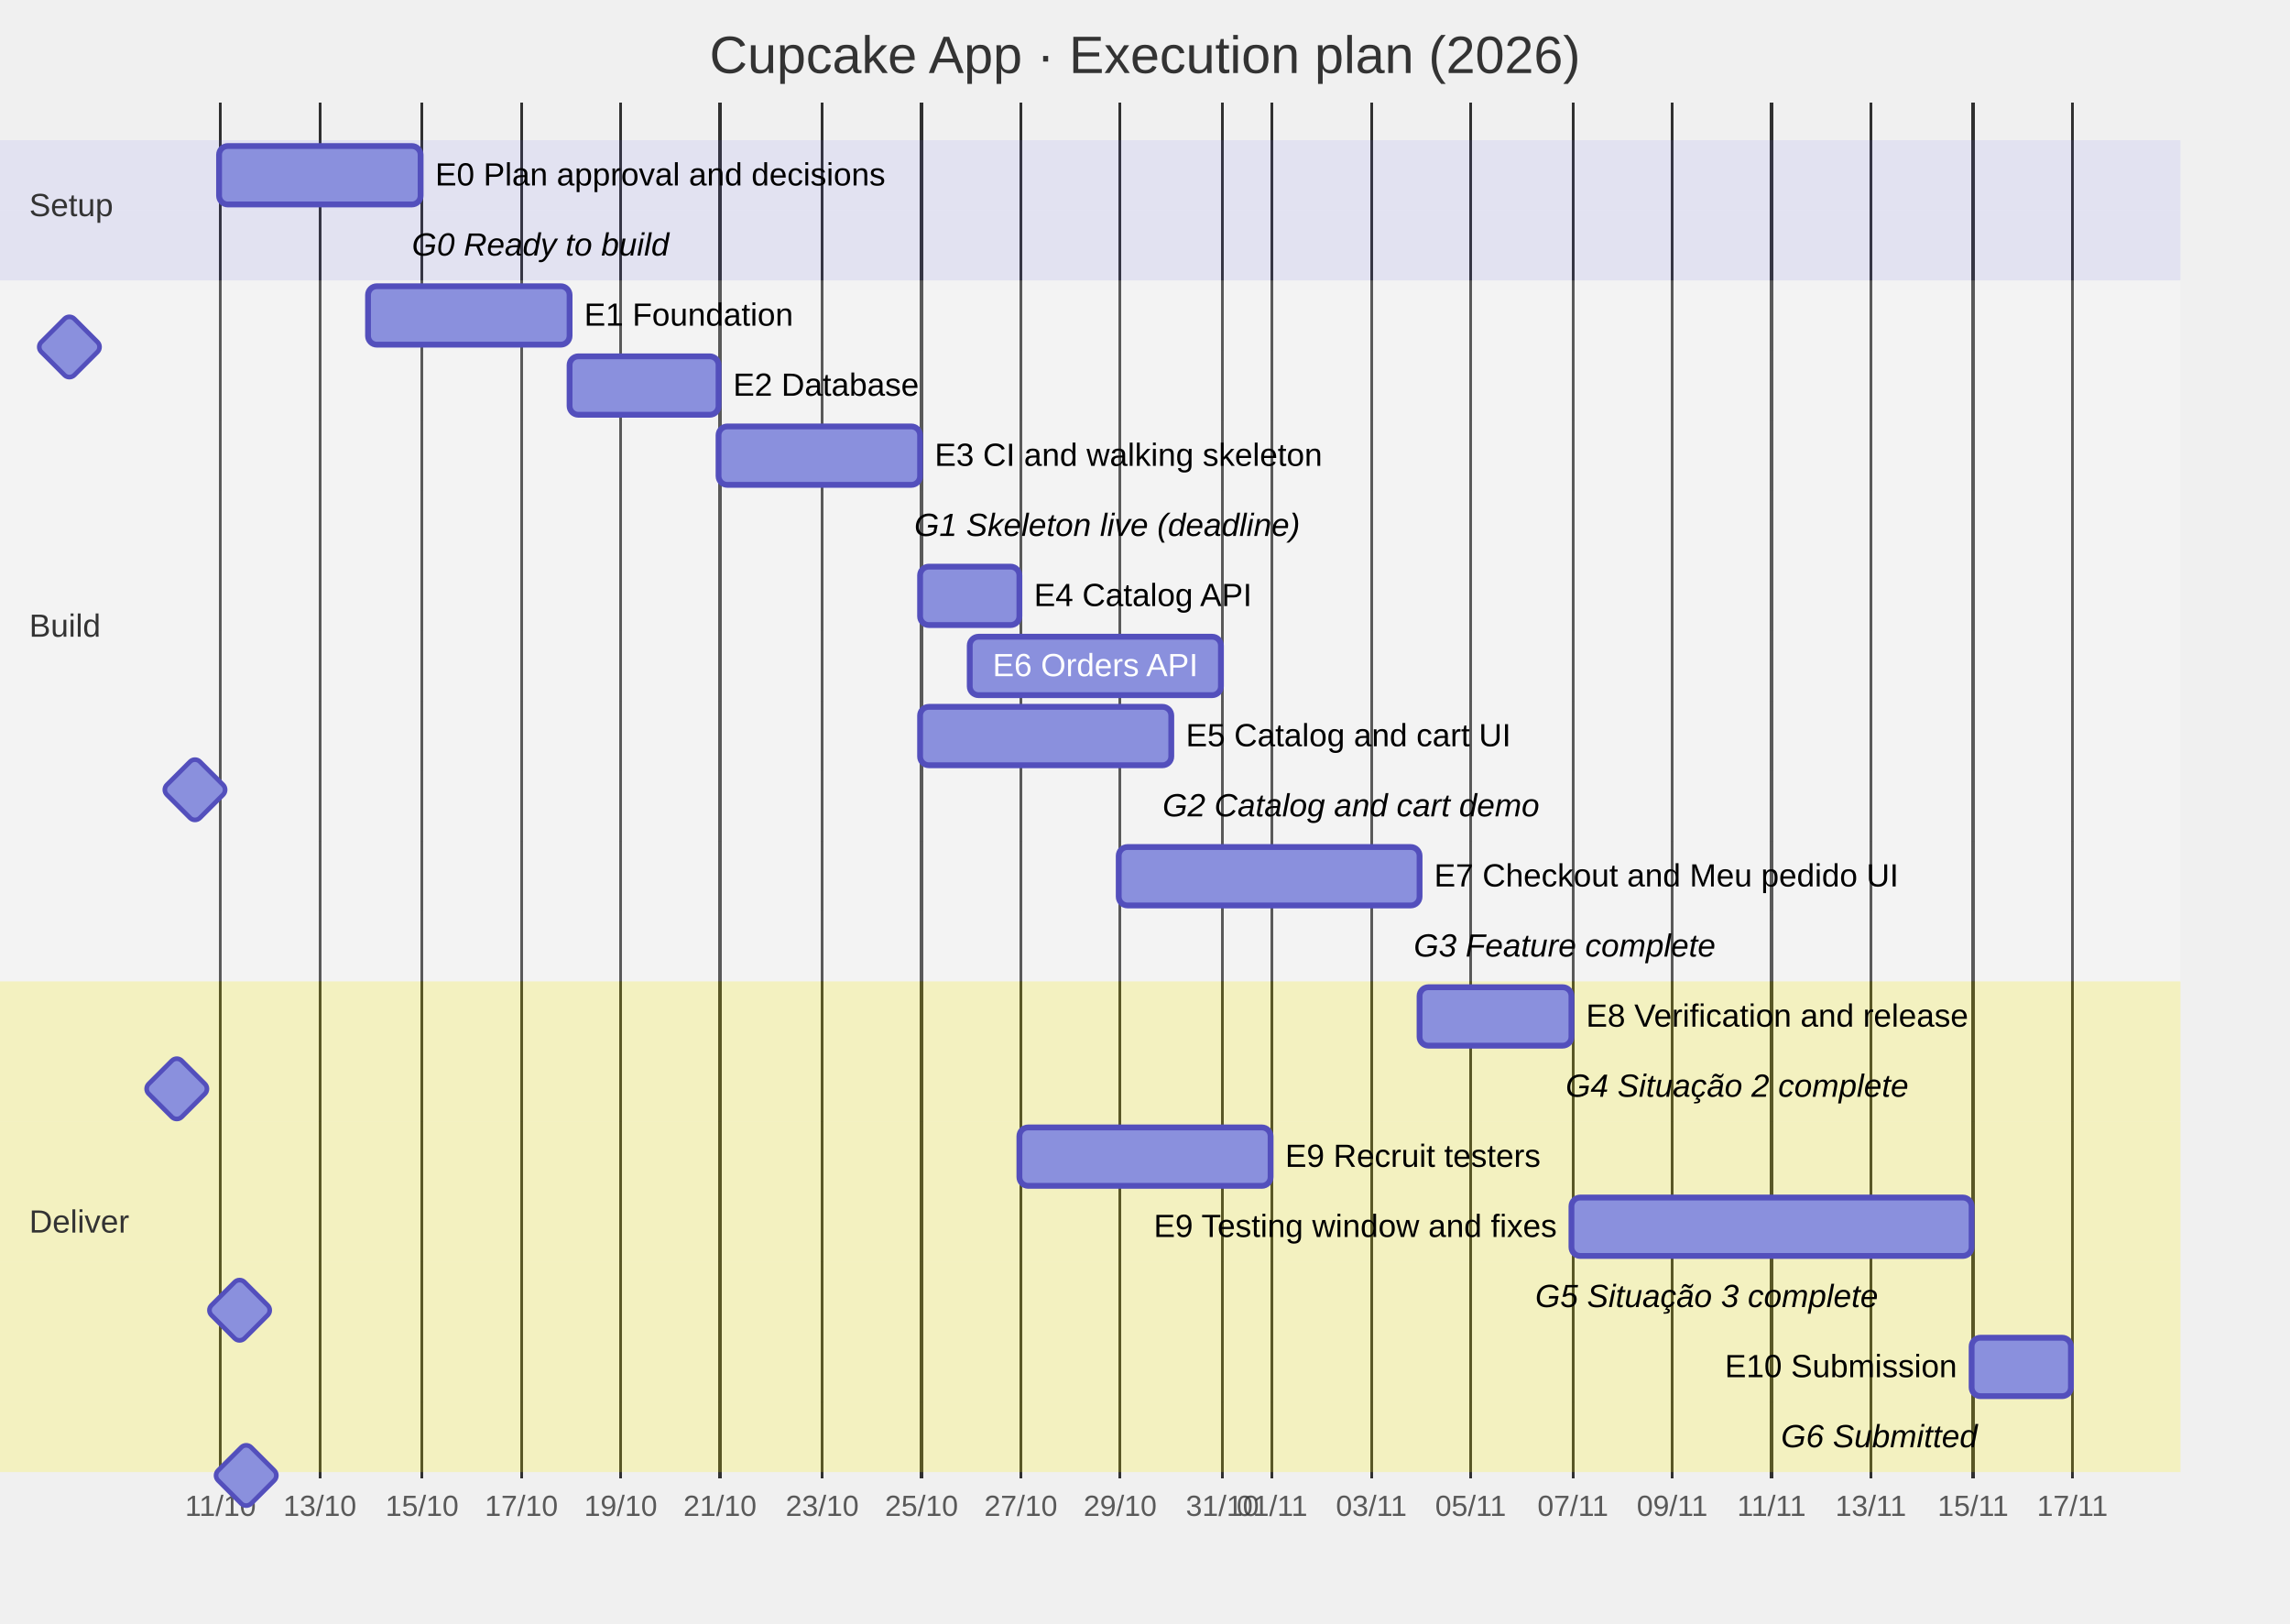
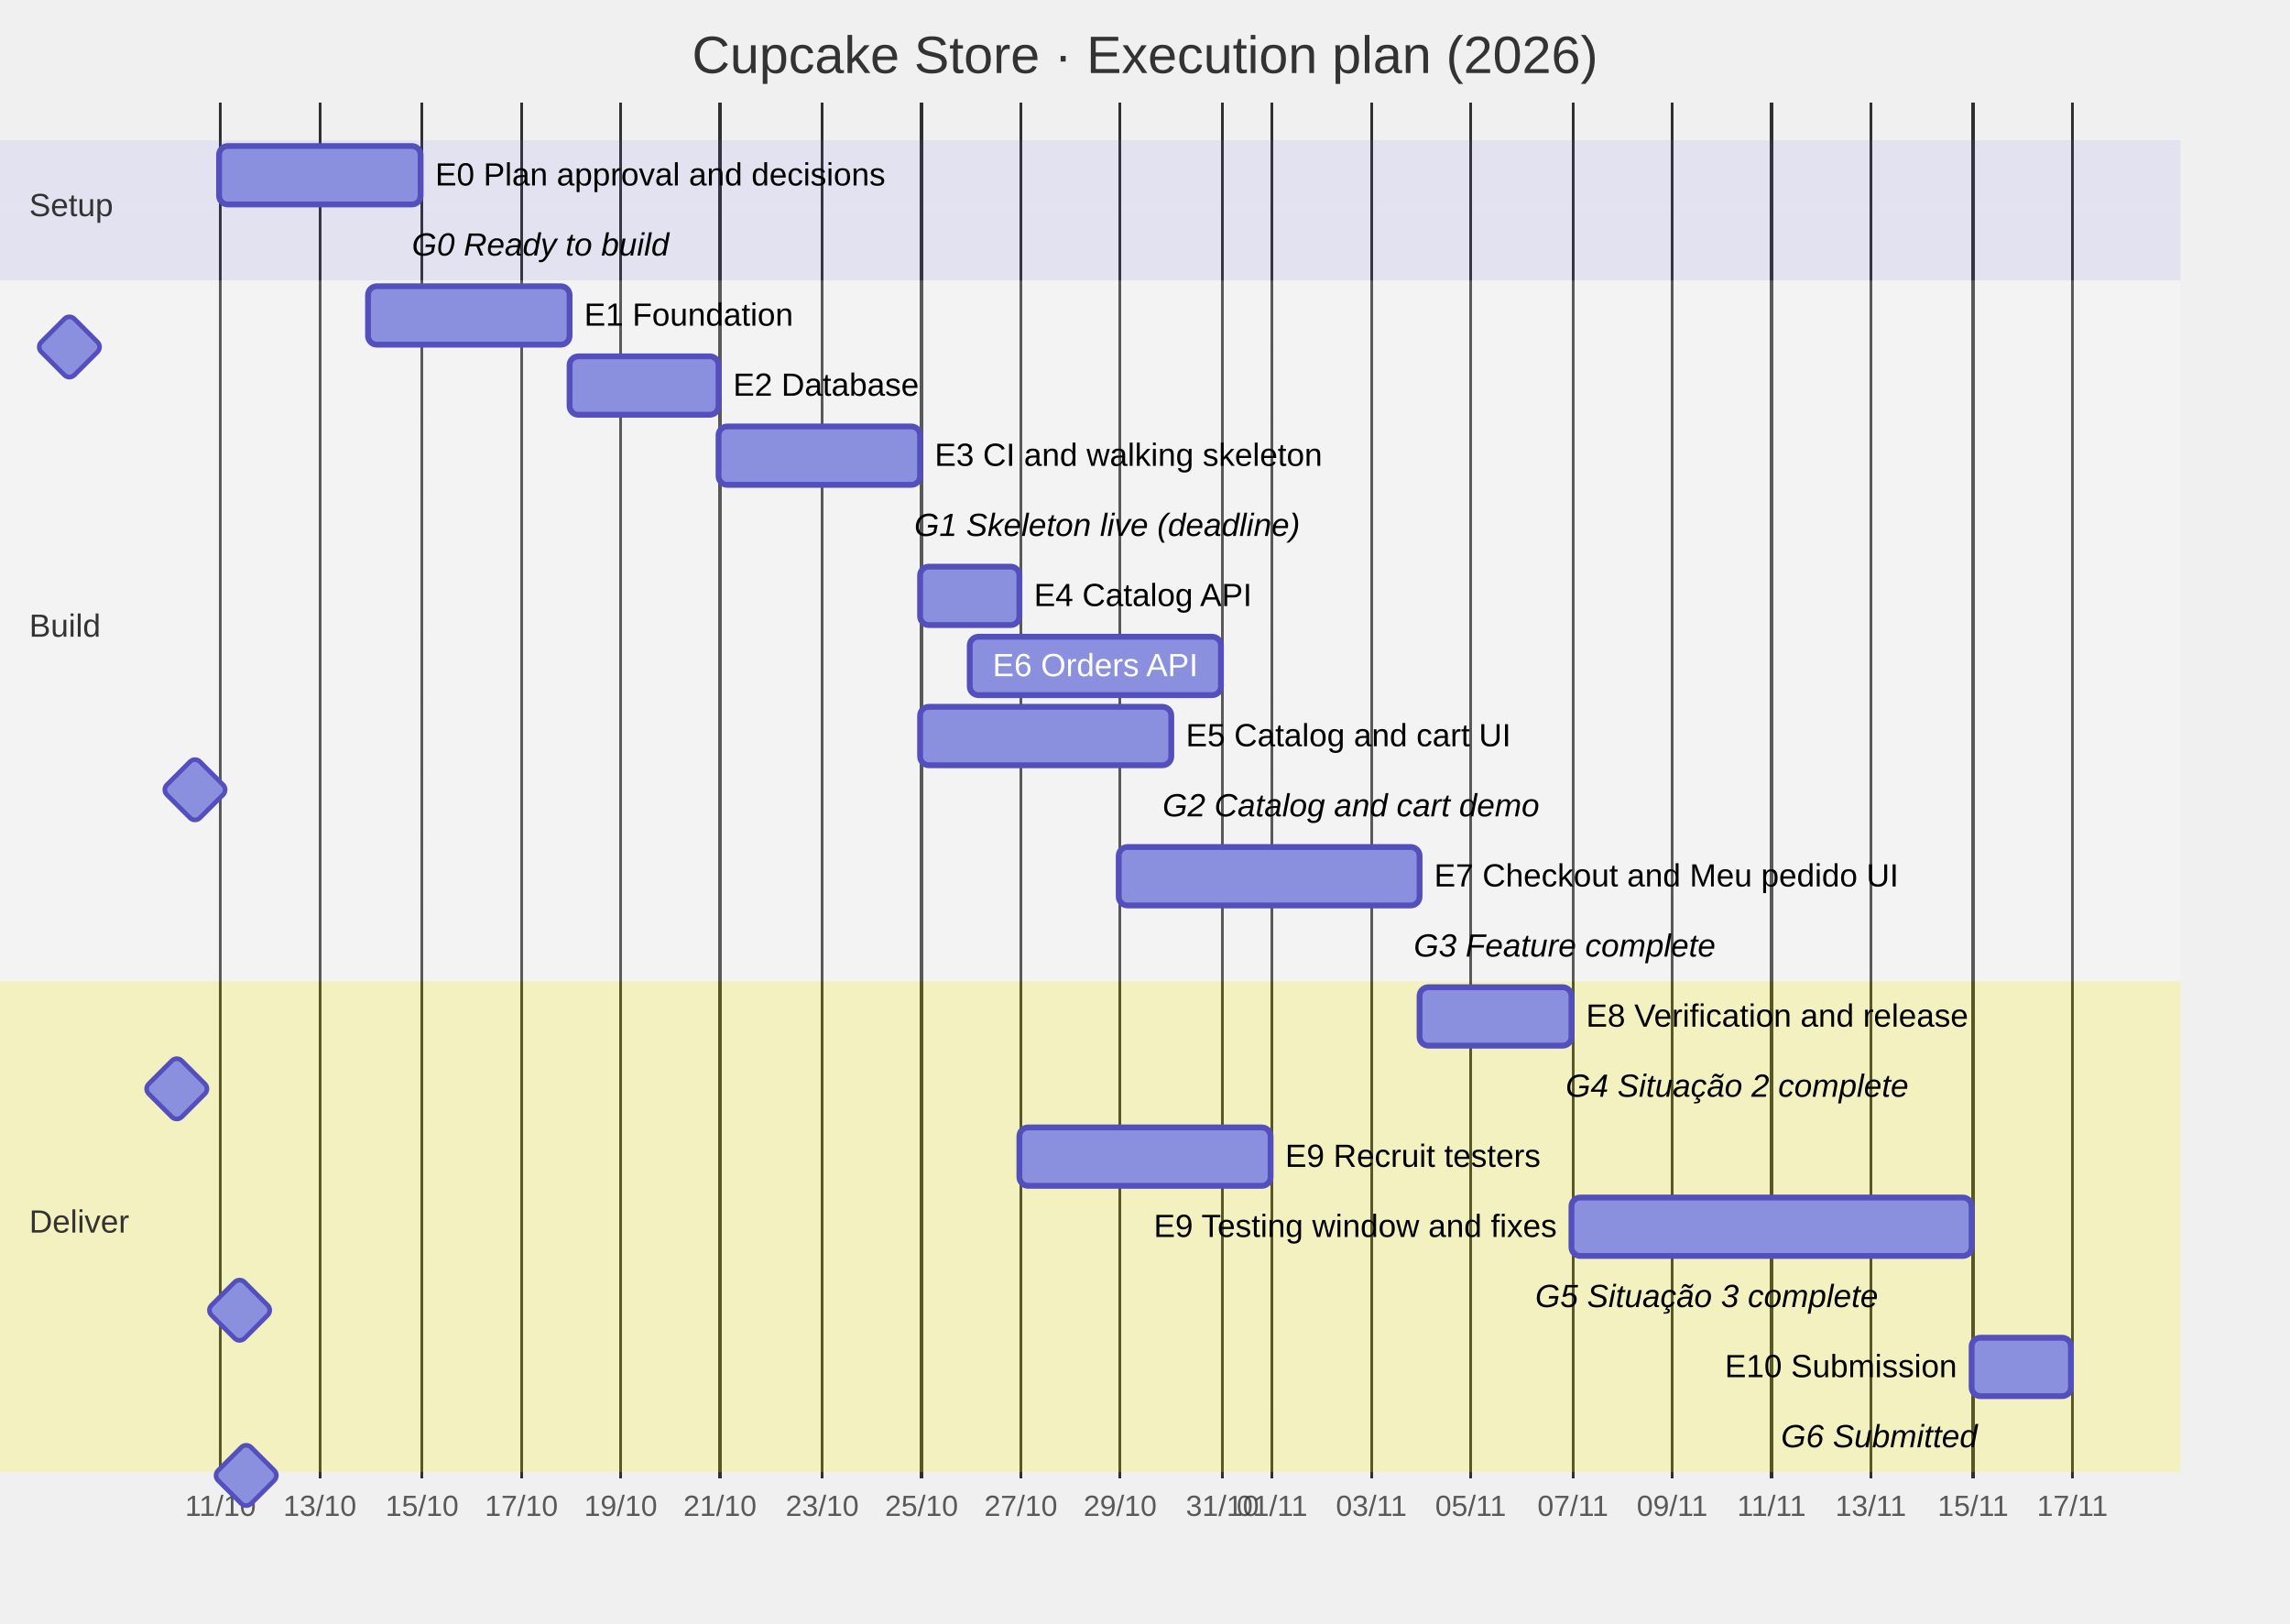
<svg xmlns="http://www.w3.org/2000/svg" id="my-svg" width="100%" viewBox="0 0 784 556" style="max-width: 784px; background-color: white;" role="graphics-document document" aria-roledescription="gantt">
  <style>#my-svg{font-family:"trebuchet ms",verdana,arial,sans-serif;font-size:16px;fill:#333;}@keyframes edge-animation-frame{from{stroke-dashoffset:0;}}@keyframes dash{to{stroke-dashoffset:0;}}#my-svg .edge-animation-slow{stroke-dasharray:9,5!important;stroke-dashoffset:900;animation:dash 50s linear infinite;stroke-linecap:round;}#my-svg .edge-animation-fast{stroke-dasharray:9,5!important;stroke-dashoffset:900;animation:dash 20s linear infinite;stroke-linecap:round;}#my-svg .error-icon{fill:#552222;}#my-svg .error-text{fill:#552222;stroke:#552222;}#my-svg .edge-thickness-normal{stroke-width:1px;}#my-svg .edge-thickness-thick{stroke-width:3.5px;}#my-svg .edge-pattern-solid{stroke-dasharray:0;}#my-svg .edge-thickness-invisible{stroke-width:0;fill:none;}#my-svg .edge-pattern-dashed{stroke-dasharray:3;}#my-svg .edge-pattern-dotted{stroke-dasharray:2;}#my-svg .marker{fill:#333333;stroke:#333333;}#my-svg .marker.cross{stroke:#333333;}#my-svg svg{font-family:"trebuchet ms",verdana,arial,sans-serif;font-size:16px;}#my-svg p{margin:0;}#my-svg .mermaid-main-font{font-family:"trebuchet ms",verdana,arial,sans-serif;}#my-svg .exclude-range{fill:#eeeeee;}#my-svg .section{stroke:none;opacity:0.2;}#my-svg .section0{fill:rgba(102, 102, 255, 0.49);}#my-svg .section2{fill:#fff400;}#my-svg .section1,#my-svg .section3{fill:white;opacity:0.2;}#my-svg .sectionTitle0{fill:#333;}#my-svg .sectionTitle1{fill:#333;}#my-svg .sectionTitle2{fill:#333;}#my-svg .sectionTitle3{fill:#333;}#my-svg .sectionTitle{text-anchor:start;font-family:"trebuchet ms",verdana,arial,sans-serif;}#my-svg .grid .tick{stroke:lightgrey;opacity:0.8;shape-rendering:crispEdges;}#my-svg .grid .tick text{font-family:"trebuchet ms",verdana,arial,sans-serif;fill:#333;}#my-svg .grid path{stroke-width:0;}#my-svg .today{fill:none;stroke:red;stroke-width:2px;}#my-svg .task{stroke-width:2;}#my-svg .taskText{text-anchor:middle;font-family:"trebuchet ms",verdana,arial,sans-serif;}#my-svg .taskTextOutsideRight{fill:black;text-anchor:start;font-family:"trebuchet ms",verdana,arial,sans-serif;}#my-svg .taskTextOutsideLeft{fill:black;text-anchor:end;}#my-svg .task.clickable{cursor:pointer;}#my-svg .taskText.clickable{cursor:pointer;fill:#003163!important;font-weight:bold;}#my-svg .taskTextOutsideLeft.clickable{cursor:pointer;fill:#003163!important;font-weight:bold;}#my-svg .taskTextOutsideRight.clickable{cursor:pointer;fill:#003163!important;font-weight:bold;}#my-svg .taskText0,#my-svg .taskText1,#my-svg .taskText2,#my-svg .taskText3{fill:white;}#my-svg .task0,#my-svg .task1,#my-svg .task2,#my-svg .task3{fill:#8a90dd;stroke:#534fbc;}#my-svg .taskTextOutside0,#my-svg .taskTextOutside2{fill:black;}#my-svg .taskTextOutside1,#my-svg .taskTextOutside3{fill:black;}#my-svg .active0,#my-svg .active1,#my-svg .active2,#my-svg .active3{fill:#bfc7ff;stroke:#534fbc;}#my-svg .activeText0,#my-svg .activeText1,#my-svg .activeText2,#my-svg .activeText3{fill:black!important;}#my-svg .done0,#my-svg .done1,#my-svg .done2,#my-svg .done3{stroke:grey;fill:lightgrey;stroke-width:2;}#my-svg .doneText0,#my-svg .doneText1,#my-svg .doneText2,#my-svg .doneText3{fill:black!important;}#my-svg .doneText0.taskTextOutsideLeft,#my-svg .doneText0.taskTextOutsideRight,#my-svg .doneText1.taskTextOutsideLeft,#my-svg .doneText1.taskTextOutsideRight,#my-svg .doneText2.taskTextOutsideLeft,#my-svg .doneText2.taskTextOutsideRight,#my-svg .doneText3.taskTextOutsideLeft,#my-svg .doneText3.taskTextOutsideRight{fill:black!important;}#my-svg .crit0,#my-svg .crit1,#my-svg .crit2,#my-svg .crit3{stroke:#ff8888;fill:red;stroke-width:2;}#my-svg .activeCrit0,#my-svg .activeCrit1,#my-svg .activeCrit2,#my-svg .activeCrit3{stroke:#ff8888;fill:#bfc7ff;stroke-width:2;}#my-svg .doneCrit0,#my-svg .doneCrit1,#my-svg .doneCrit2,#my-svg .doneCrit3{stroke:#ff8888;fill:lightgrey;stroke-width:2;cursor:pointer;shape-rendering:crispEdges;}#my-svg .milestone{transform:rotate(45deg) scale(0.8,0.8);}#my-svg .milestoneText{font-style:italic;}#my-svg .doneCritText0,#my-svg .doneCritText1,#my-svg .doneCritText2,#my-svg .doneCritText3{fill:black!important;}#my-svg .doneCritText0.taskTextOutsideLeft,#my-svg .doneCritText0.taskTextOutsideRight,#my-svg .doneCritText1.taskTextOutsideLeft,#my-svg .doneCritText1.taskTextOutsideRight,#my-svg .doneCritText2.taskTextOutsideLeft,#my-svg .doneCritText2.taskTextOutsideRight,#my-svg .doneCritText3.taskTextOutsideLeft,#my-svg .doneCritText3.taskTextOutsideRight{fill:black!important;}#my-svg .vert{stroke:navy;}#my-svg .vertText{font-size:15px;text-anchor:middle;fill:navy!important;}#my-svg .activeCritText0,#my-svg .activeCritText1,#my-svg .activeCritText2,#my-svg .activeCritText3{fill:black!important;}#my-svg .titleText{text-anchor:middle;font-size:18px;fill:#333;font-family:"trebuchet ms",verdana,arial,sans-serif;}#my-svg .node .neo-node{stroke:#9370DB;}#my-svg [data-look="neo"].node rect,#my-svg [data-look="neo"].cluster rect,#my-svg [data-look="neo"].node polygon{stroke:#9370DB;filter:drop-shadow(1px 2px 2px rgba(185, 185, 185, 1));}#my-svg [data-look="neo"].swimlane.cluster rect{filter:none;}#my-svg [data-look="neo"].node path{stroke:#9370DB;stroke-width:1px;}#my-svg [data-look="neo"].node .outer-path{filter:drop-shadow(1px 2px 2px rgba(185, 185, 185, 1));}#my-svg [data-look="neo"].node .neo-line path{stroke:#9370DB;filter:none;}#my-svg [data-look="neo"].node circle{stroke:#9370DB;filter:drop-shadow(1px 2px 2px rgba(185, 185, 185, 1));}#my-svg [data-look="neo"].node circle .state-start{fill:#000000;}#my-svg [data-look="neo"].icon-shape .icon{fill:#9370DB;filter:drop-shadow(1px 2px 2px rgba(185, 185, 185, 1));}#my-svg [data-look="neo"].icon-shape .icon-neo path{stroke:#9370DB;filter:drop-shadow(1px 2px 2px rgba(185, 185, 185, 1));}#my-svg :root{--mermaid-font-family:"trebuchet ms",verdana,arial,sans-serif;}</style>
  <g />
  <g class="grid" transform="translate(75, 506)" fill="none" font-size="10" font-family="sans-serif" text-anchor="middle">
    <path class="domain" stroke="currentColor" d="M0.5,-471V0.5H634.5V-471" />
    <g class="tick" opacity="1" transform="translate(0.5,0)">
      <line stroke="currentColor" y2="-471" />
      <text fill="#000" y="3" dy="1em" stroke="none" font-size="10" style="text-anchor: middle;">11/10</text>
    </g>
    <g class="tick" opacity="1" transform="translate(34.5,0)">
      <line stroke="currentColor" y2="-471" />
      <text fill="#000" y="3" dy="1em" stroke="none" font-size="10" style="text-anchor: middle;">13/10</text>
    </g>
    <g class="tick" opacity="1" transform="translate(69.5,0)">
      <line stroke="currentColor" y2="-471" />
      <text fill="#000" y="3" dy="1em" stroke="none" font-size="10" style="text-anchor: middle;">15/10</text>
    </g>
    <g class="tick" opacity="1" transform="translate(103.5,0)">
      <line stroke="currentColor" y2="-471" />
      <text fill="#000" y="3" dy="1em" stroke="none" font-size="10" style="text-anchor: middle;">17/10</text>
    </g>
    <g class="tick" opacity="1" transform="translate(137.5,0)">
      <line stroke="currentColor" y2="-471" />
      <text fill="#000" y="3" dy="1em" stroke="none" font-size="10" style="text-anchor: middle;">19/10</text>
    </g>
    <g class="tick" opacity="1" transform="translate(171.5,0)">
      <line stroke="currentColor" y2="-471" />
      <text fill="#000" y="3" dy="1em" stroke="none" font-size="10" style="text-anchor: middle;">21/10</text>
    </g>
    <g class="tick" opacity="1" transform="translate(206.5,0)">
      <line stroke="currentColor" y2="-471" />
      <text fill="#000" y="3" dy="1em" stroke="none" font-size="10" style="text-anchor: middle;">23/10</text>
    </g>
    <g class="tick" opacity="1" transform="translate(240.5,0)">
      <line stroke="currentColor" y2="-471" />
      <text fill="#000" y="3" dy="1em" stroke="none" font-size="10" style="text-anchor: middle;">25/10</text>
    </g>
    <g class="tick" opacity="1" transform="translate(274.5,0)">
      <line stroke="currentColor" y2="-471" />
      <text fill="#000" y="3" dy="1em" stroke="none" font-size="10" style="text-anchor: middle;">27/10</text>
    </g>
    <g class="tick" opacity="1" transform="translate(308.5,0)">
      <line stroke="currentColor" y2="-471" />
      <text fill="#000" y="3" dy="1em" stroke="none" font-size="10" style="text-anchor: middle;">29/10</text>
    </g>
    <g class="tick" opacity="1" transform="translate(343.5,0)">
      <line stroke="currentColor" y2="-471" />
      <text fill="#000" y="3" dy="1em" stroke="none" font-size="10" style="text-anchor: middle;">31/10</text>
    </g>
    <g class="tick" opacity="1" transform="translate(360.5,0)">
      <line stroke="currentColor" y2="-471" />
      <text fill="#000" y="3" dy="1em" stroke="none" font-size="10" style="text-anchor: middle;">01/11</text>
    </g>
    <g class="tick" opacity="1" transform="translate(394.5,0)">
      <line stroke="currentColor" y2="-471" />
      <text fill="#000" y="3" dy="1em" stroke="none" font-size="10" style="text-anchor: middle;">03/11</text>
    </g>
    <g class="tick" opacity="1" transform="translate(428.5,0)">
      <line stroke="currentColor" y2="-471" />
      <text fill="#000" y="3" dy="1em" stroke="none" font-size="10" style="text-anchor: middle;">05/11</text>
    </g>
    <g class="tick" opacity="1" transform="translate(463.5,0)">
      <line stroke="currentColor" y2="-471" />
      <text fill="#000" y="3" dy="1em" stroke="none" font-size="10" style="text-anchor: middle;">07/11</text>
    </g>
    <g class="tick" opacity="1" transform="translate(497.5,0)">
      <line stroke="currentColor" y2="-471" />
      <text fill="#000" y="3" dy="1em" stroke="none" font-size="10" style="text-anchor: middle;">09/11</text>
    </g>
    <g class="tick" opacity="1" transform="translate(531.5,0)">
      <line stroke="currentColor" y2="-471" />
      <text fill="#000" y="3" dy="1em" stroke="none" font-size="10" style="text-anchor: middle;">11/11</text>
    </g>
    <g class="tick" opacity="1" transform="translate(565.5,0)">
      <line stroke="currentColor" y2="-471" />
      <text fill="#000" y="3" dy="1em" stroke="none" font-size="10" style="text-anchor: middle;">13/11</text>
    </g>
    <g class="tick" opacity="1" transform="translate(600.5,0)">
      <line stroke="currentColor" y2="-471" />
      <text fill="#000" y="3" dy="1em" stroke="none" font-size="10" style="text-anchor: middle;">15/11</text>
    </g>
    <g class="tick" opacity="1" transform="translate(634.5,0)">
      <line stroke="currentColor" y2="-471" />
      <text fill="#000" y="3" dy="1em" stroke="none" font-size="10" style="text-anchor: middle;">17/11</text>
    </g>
  </g>
  <g>
    <rect x="0" y="48" width="746.5" height="24" class="section section0" />
    <rect x="0" y="72" width="746.5" height="24" class="section section0" />
    <rect x="0" y="96" width="746.5" height="24" class="section section1" />
    <rect x="0" y="120" width="746.5" height="24" class="section section1" />
    <rect x="0" y="144" width="746.5" height="24" class="section section1" />
    <rect x="0" y="168" width="746.5" height="24" class="section section1" />
    <rect x="0" y="192" width="746.5" height="24" class="section section1" />
    <rect x="0" y="240" width="746.5" height="24" class="section section1" />
    <rect x="0" y="216" width="746.5" height="24" class="section section1" />
    <rect x="0" y="384" width="746.5" height="24" class="section section2" />
    <rect x="0" y="264" width="746.5" height="24" class="section section1" />
    <rect x="0" y="288" width="746.5" height="24" class="section section1" />
    <rect x="0" y="312" width="746.5" height="24" class="section section1" />
    <rect x="0" y="336" width="746.5" height="24" class="section section2" />
    <rect x="0" y="360" width="746.5" height="24" class="section section2" />
    <rect x="0" y="408" width="746.5" height="24" class="section section2" />
    <rect x="0" y="432" width="746.5" height="24" class="section section2" />
    <rect x="0" y="456" width="746.5" height="24" class="section section2" />
    <rect x="0" y="480" width="746.5" height="24" class="section section2" />
  </g>
  <g>
    <rect id="my-svg-e0" rx="3" ry="3" x="75" y="50" width="69" height="20" transform-origin="109.5px 60px" class="task task0" />
    <rect id="my-svg-g0" rx="3" ry="3" x="116" y="74" width="20" height="20" transform-origin="126px 84px" class="task milestone  task0" />
    <rect id="my-svg-e1" rx="3" ry="3" x="126" y="98" width="69" height="20" transform-origin="160.5px 108px" class="task task1" />
    <rect id="my-svg-e2" rx="3" ry="3" x="195" y="122" width="51" height="20" transform-origin="220.5px 132px" class="task task1" />
    <rect id="my-svg-e3" rx="3" ry="3" x="246" y="146" width="69" height="20" transform-origin="280.5px 156px" class="task task1" />
    <rect id="my-svg-g1" rx="3" ry="3" x="288" y="170" width="20" height="20" transform-origin="298px 180px" class="task milestone  task1" />
    <rect id="my-svg-e4" rx="3" ry="3" x="315" y="194" width="34" height="20" transform-origin="332px 204px" class="task task1" />
    <rect id="my-svg-e5" rx="3" ry="3" x="315" y="242" width="86" height="20" transform-origin="358px 252px" class="task task1" />
    <rect id="my-svg-e6" rx="3" ry="3" x="332" y="218" width="86" height="20" transform-origin="375px 228px" class="task task1" />
    <rect id="my-svg-e9a" rx="3" ry="3" x="349" y="386" width="86" height="20" transform-origin="392px 396px" class="task task2" />
    <rect id="my-svg-g2" rx="3" ry="3" x="373" y="266" width="20" height="20" transform-origin="383px 276px" class="task milestone  task1" />
    <rect id="my-svg-e7" rx="3" ry="3" x="383" y="290" width="103" height="20" transform-origin="434.5px 300px" class="task task1" />
    <rect id="my-svg-g3" rx="3" ry="3" x="459" y="314" width="20" height="20" transform-origin="469px 324px" class="task milestone  task1" />
    <rect id="my-svg-e8" rx="3" ry="3" x="486" y="338" width="52" height="20" transform-origin="512px 348px" class="task task2" />
    <rect id="my-svg-g4" rx="3" ry="3" x="511" y="362" width="20" height="20" transform-origin="521px 372px" class="task milestone  task2" />
    <rect id="my-svg-e9b" rx="3" ry="3" x="538" y="410" width="137" height="20" transform-origin="606.5px 420px" class="task task2" />
    <rect id="my-svg-g5" rx="3" ry="3" x="648" y="434" width="20" height="20" transform-origin="658px 444px" class="task milestone  task2" />
    <rect id="my-svg-e10" rx="3" ry="3" x="675" y="458" width="34" height="20" transform-origin="692px 468px" class="task task2" />
    <rect id="my-svg-g6" rx="3" ry="3" x="682" y="482" width="20" height="20" transform-origin="692px 492px" class="task milestone  task2" />
-     <text id="my-svg-e0-text" font-size="11" x="149" y="63.5" class="taskTextOutsideRight taskTextOutside0  width-154.60205078125">E0 Plan approval and decisions   </text>
-     <text id="my-svg-g0-text" font-size="11" x="141" y="87.5" class="taskTextOutsideRight taskTextOutside0  milestoneText width-88.0625">G0 Ready to build                </text>
-     <text id="my-svg-e1-text" font-size="11" x="200" y="111.5" class="taskTextOutsideRight taskTextOutside1  width-71.5625">E1 Foundation                    </text>
-     <text id="my-svg-e2-text" font-size="11" x="251" y="135.5" class="taskTextOutsideRight taskTextOutside1  width-63.609375">E2 Database                      </text>
-     <text id="my-svg-e3-text" font-size="11" x="320" y="159.5" class="taskTextOutsideRight taskTextOutside1  width-132.6875">E3 CI and walking skeleton       </text>
-     <text id="my-svg-g1-text" font-size="11" x="313" y="183.5" class="taskTextOutsideRight taskTextOutside1  milestoneText width-132.078125">G1 Skeleton live (deadline)      </text>
-     <text id="my-svg-e4-text" font-size="11" x="354" y="207.5" class="taskTextOutsideRight taskTextOutside1  width-74.609375">E4 Catalog API                   </text>
-     <text id="my-svg-e5-text" font-size="11" x="406" y="255.5" class="taskTextOutsideRight taskTextOutside1  width-111.296875">E5 Catalog and cart UI           </text>
-     <text id="my-svg-e6-text" font-size="11" x="375" y="231.5" class="taskText taskText1  width-70.3125">E6 Orders API                    </text>
-     <text id="my-svg-e9a-text" font-size="11" x="440" y="399.5" class="taskTextOutsideRight taskTextOutside2  width-87.919921875">E9 Recruit testers               </text>
-     <text id="my-svg-g2-text" font-size="11" x="398" y="279.5" class="taskTextOutsideRight taskTextOutside1  milestoneText width-129.03125">G2 Catalog and cart demo         </text>
-     <text id="my-svg-e7-text" font-size="11" x="491" y="303.5" class="taskTextOutsideRight taskTextOutside1  width-159">E7 Checkout and Meu pedido UI    </text>
-     <text id="my-svg-g3-text" font-size="11" x="484" y="327.5" class="taskTextOutsideRight taskTextOutside1  milestoneText width-103.34375">G3 Feature complete              </text>
-     <text id="my-svg-e8-text" font-size="11" x="543" y="351.5" class="taskTextOutsideRight taskTextOutside2  width-130.875">E8 Verification and release      </text>
-     <text id="my-svg-g4-text" font-size="11" x="536" y="375.5" class="taskTextOutsideRight taskTextOutside2  milestoneText width-117.40625">G4 Situação 2 complete           </text>
+     <text id="my-svg-e0-text" font-size="11" x="149" y="63.5" class="taskTextOutsideRight taskTextOutside0  width-151.84033203125">E0 Plan approval and decisions   </text>
+     <text id="my-svg-g0-text" font-size="11" x="141" y="87.5" class="taskTextOutsideRight taskTextOutside0  milestoneText width-87.359375">G0 Ready to build                </text>
+     <text id="my-svg-e1-text" font-size="11" x="200" y="111.5" class="taskTextOutsideRight taskTextOutside1  width-70">E1 Foundation                    </text>
+     <text id="my-svg-e2-text" font-size="11" x="251" y="135.5" class="taskTextOutsideRight taskTextOutside1  width-60.015625">E2 Database                      </text>
+     <text id="my-svg-e3-text" font-size="11" x="320" y="159.5" class="taskTextOutsideRight taskTextOutside1  width-131.421875">E3 CI and walking skeleton       </text>
+     <text id="my-svg-g1-text" font-size="11" x="313" y="183.5" class="taskTextOutsideRight taskTextOutside1  milestoneText width-133.78125">G1 Skeleton live (deadline)      </text>
+     <text id="my-svg-e4-text" font-size="11" x="354" y="207.5" class="taskTextOutsideRight taskTextOutside1  width-70.546875">E4 Catalog API                   </text>
+     <text id="my-svg-e5-text" font-size="11" x="406" y="255.5" class="taskTextOutsideRight taskTextOutside1  width-110.0625">E5 Catalog and cart UI           </text>
+     <text id="my-svg-e6-text" font-size="11" x="375" y="231.5" class="taskText taskText1  width-65.921875">E6 Orders API                    </text>
+     <text id="my-svg-e9a-text" font-size="11" x="440" y="399.5" class="taskTextOutsideRight taskTextOutside2  width-87.92431640625">E9 Recruit testers               </text>
+     <text id="my-svg-g2-text" font-size="11" x="398" y="279.5" class="taskTextOutsideRight taskTextOutside1  milestoneText width-128.67041015625">G2 Catalog and cart demo         </text>
+     <text id="my-svg-e7-text" font-size="11" x="491" y="303.5" class="taskTextOutsideRight taskTextOutside1  width-155.453125">E7 Checkout and Meu pedido UI    </text>
+     <text id="my-svg-g3-text" font-size="11" x="484" y="327.5" class="taskTextOutsideRight taskTextOutside1  milestoneText width-104.25">G3 Feature complete              </text>
+     <text id="my-svg-e8-text" font-size="11" x="543" y="351.5" class="taskTextOutsideRight taskTextOutside2  width-132.28125">E8 Verification and release      </text>
+     <text id="my-svg-g4-text" font-size="11" x="536" y="375.5" class="taskTextOutsideRight taskTextOutside2  milestoneText width-116.84375">G4 Situação 2 complete           </text>
    <text id="my-svg-e9b-text" font-size="11" x="533" y="423.5" class="taskTextOutsideLeft taskTextOutside2">E9 Testing window and fixes      </text>
    <text id="my-svg-g5-text" font-size="11" x="643" y="447.5" class="taskTextOutsideLeft taskTextOutside2  milestoneText">G5 Situação 3 complete           </text>
    <text id="my-svg-e10-text" font-size="11" x="670" y="471.5" class="taskTextOutsideLeft taskTextOutside2">E10 Submission                   </text>
    <text id="my-svg-g6-text" font-size="11" x="677" y="495.5" class="taskTextOutsideLeft taskTextOutside2  milestoneText">G6 Submitted                     </text>
  </g>
  <g>
    <text dy="0em" x="10" y="74" font-size="11" class="sectionTitle sectionTitle0">
      <tspan alignment-baseline="central" x="10">Setup</tspan>
    </text>
    <text dy="0em" x="10" y="218" font-size="11" class="sectionTitle sectionTitle1">
      <tspan alignment-baseline="central" x="10">Build</tspan>
    </text>
    <text dy="0em" x="10" y="422" font-size="11" class="sectionTitle sectionTitle2">
      <tspan alignment-baseline="central" x="10">Deliver</tspan>
    </text>
  </g>
-   <text x="392" y="25" class="titleText">Cupcake App · Execution plan (2026)</text>
+   <text x="392" y="25" class="titleText">Cupcake Store · Execution plan (2026)</text>
</svg>
